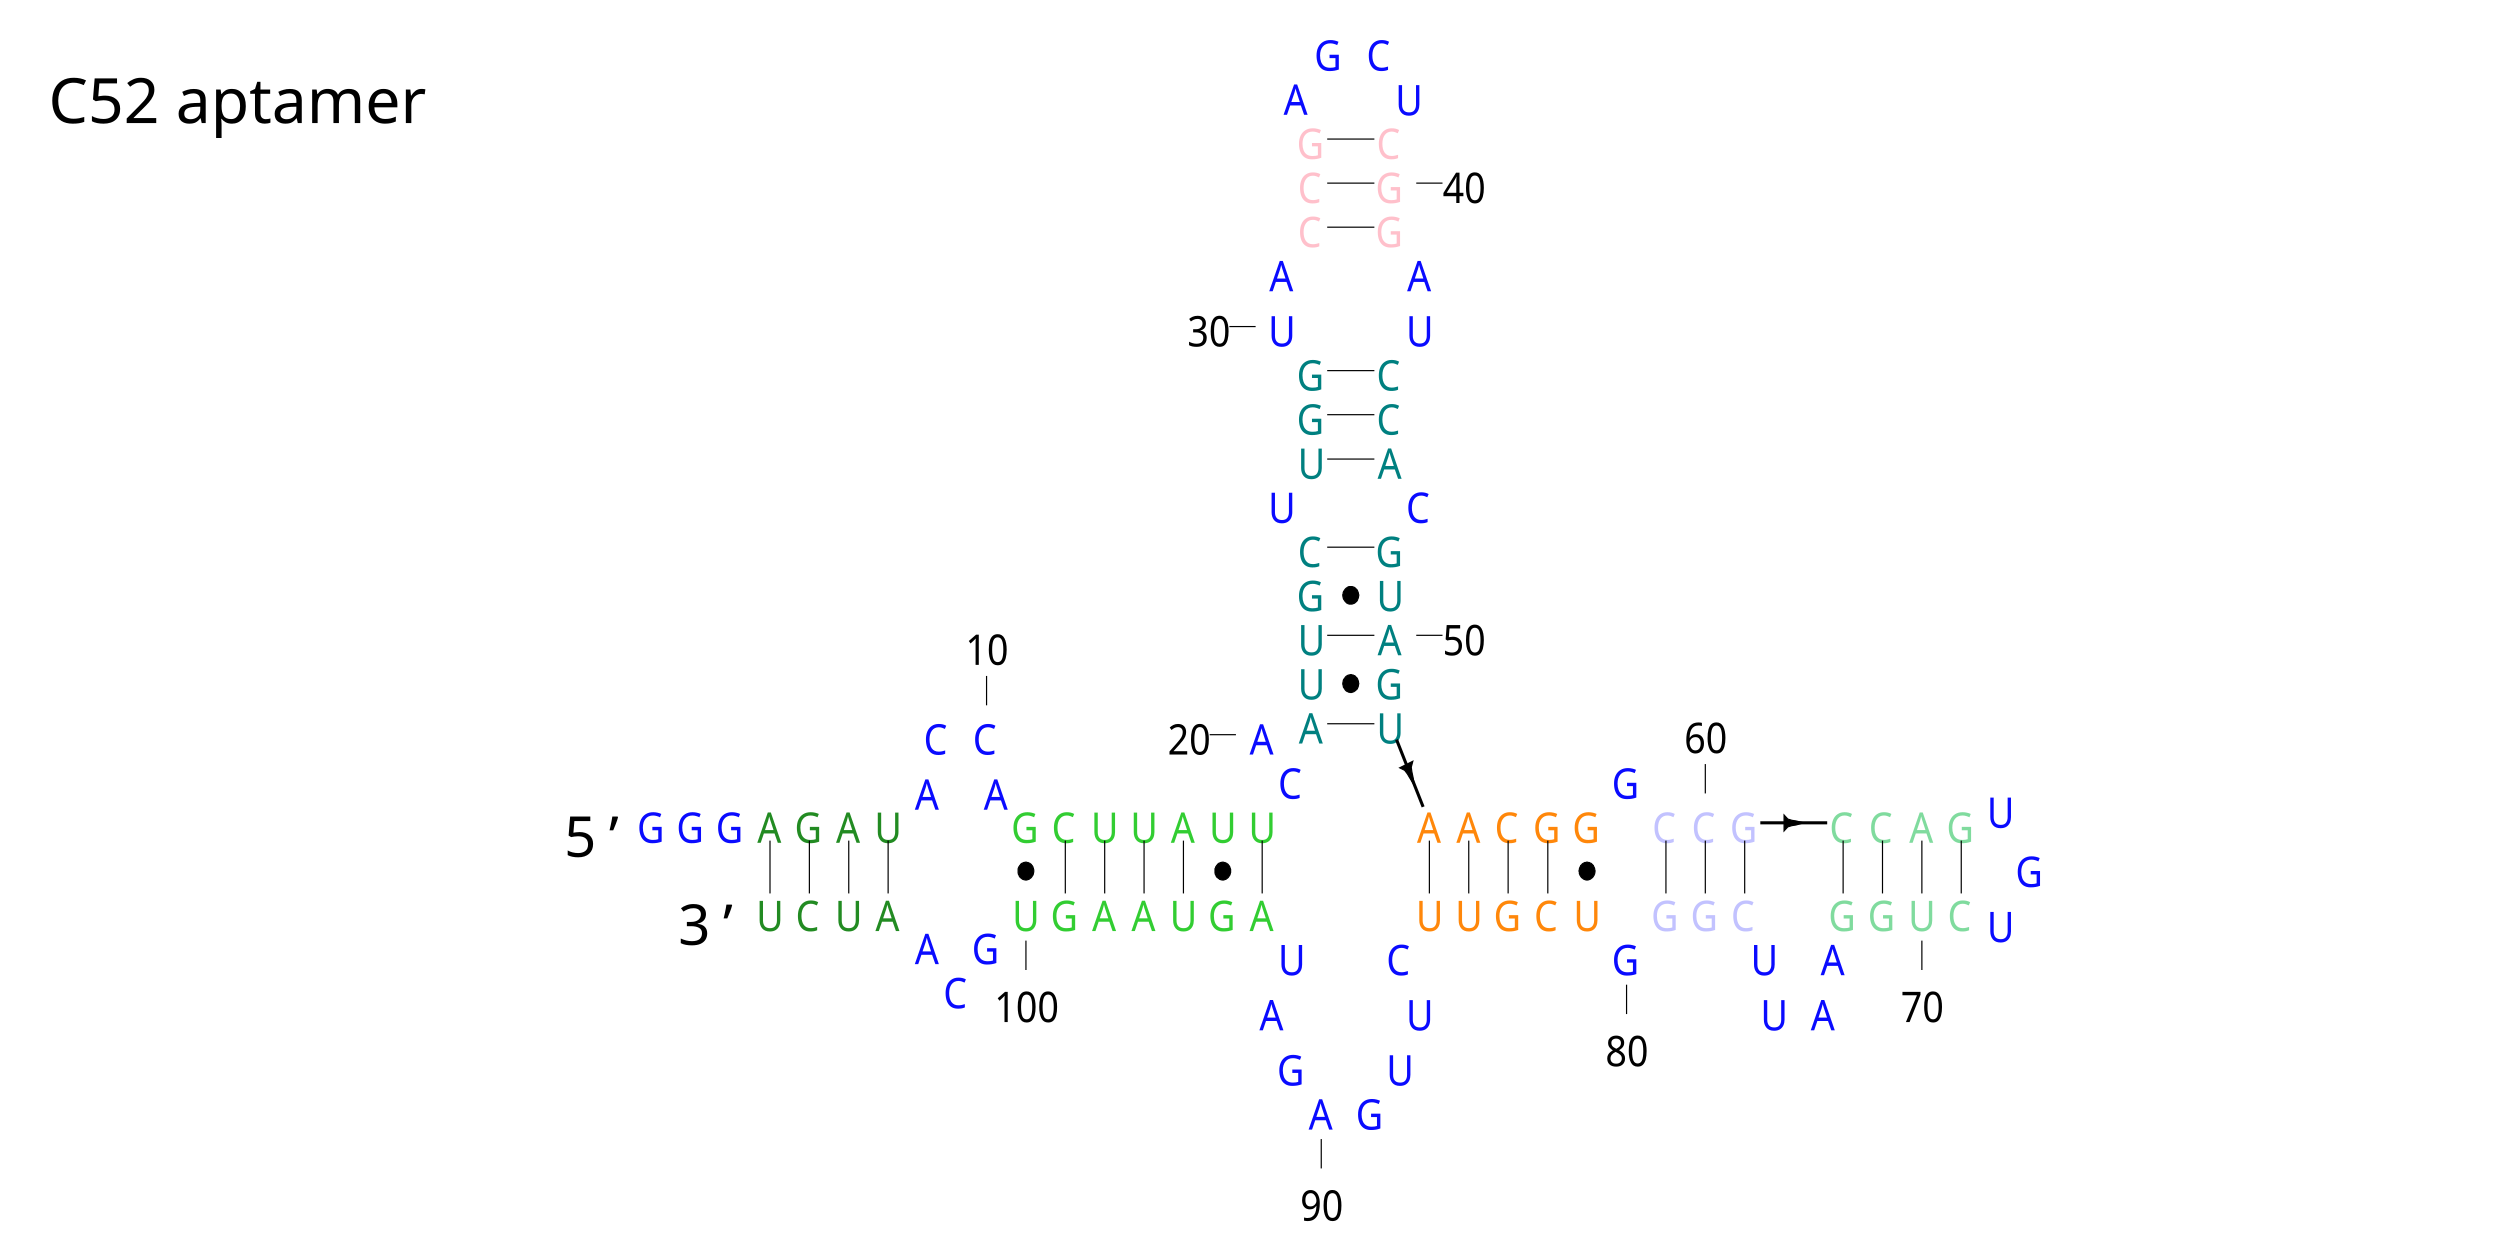
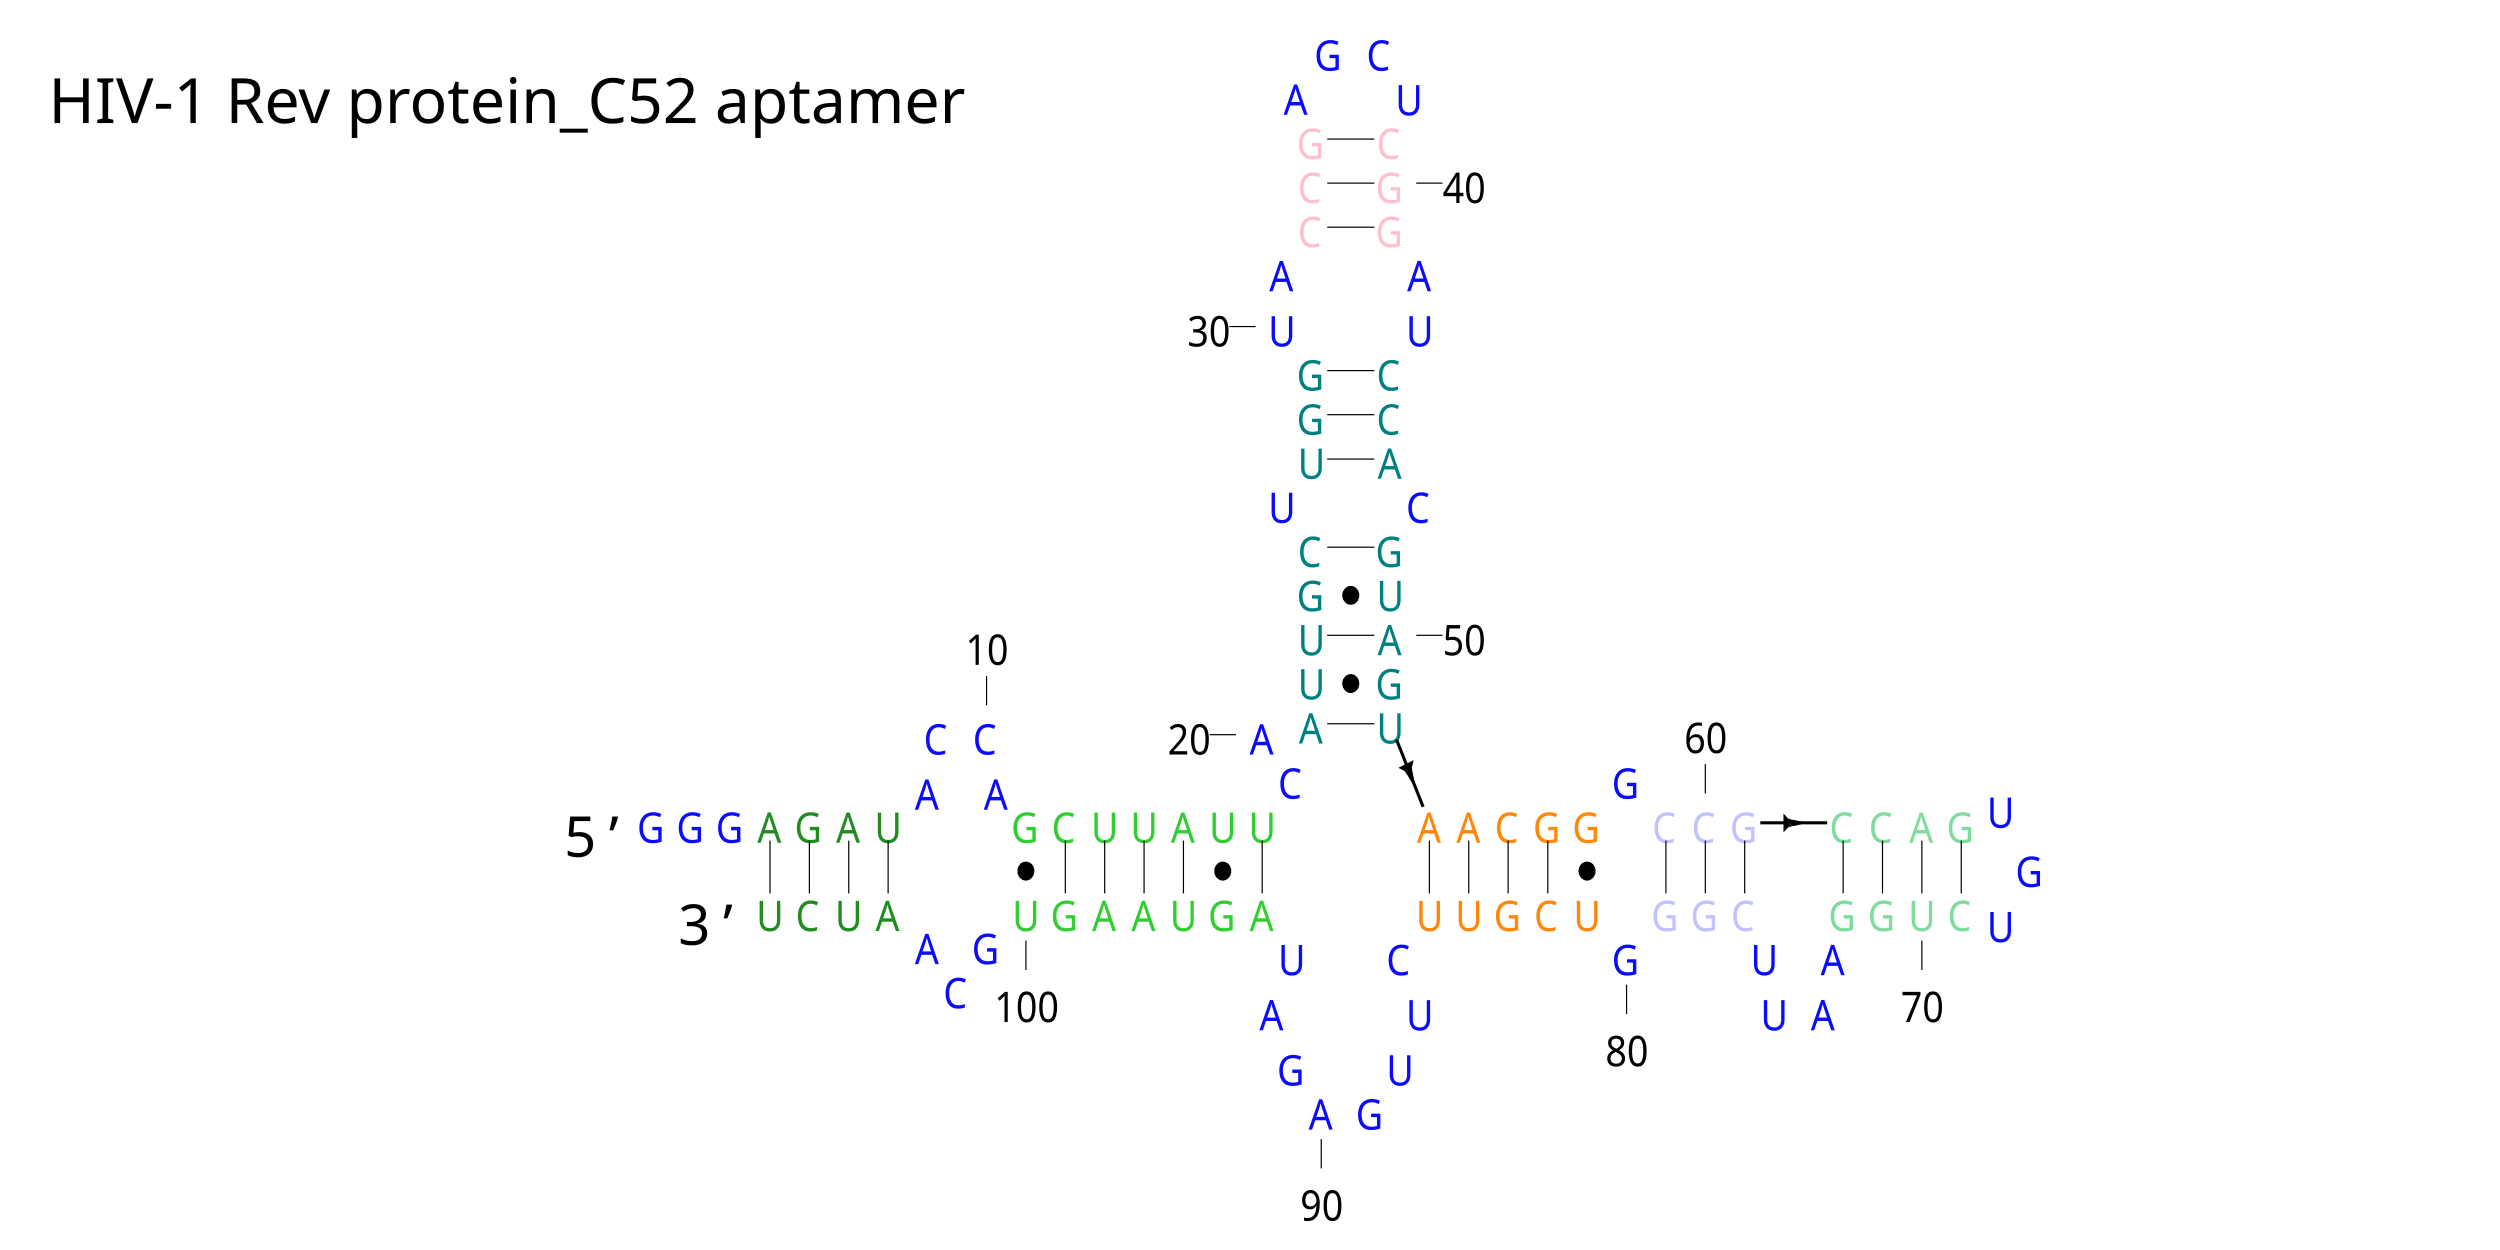
<svg xmlns="http://www.w3.org/2000/svg" version="1.1" id="图层_1" x="0px" y="0px" viewBox="0 0 800 400" style="enable-background:new 0 0 800 400;" xml:space="preserve">
  <style type="text/css">
	.st0{fill:#0A0BFF;}
	.st1{font-family:'ArialMT';}
	.st2{font-size:13.527px;}
	.st3{fill:#228B22;}
	.st4{fill:none;stroke:#000000;stroke-width:0.38;stroke-miterlimit:3.05;}
	.st5{fill:#32CD32;}
	.st6{stroke:#000000;stroke-width:0.38;stroke-miterlimit:3.05;}
	.st7{fill:#008080;}
	.st8{fill:none;stroke:#000000;stroke-width:0.99;stroke-miterlimit:3.05;}
	.st9{fill:#FFC0CB;}
	.st10{fill:#FF870A;}
	.st11{fill:#C2C2FF;}
	.st12{fill:#80DB9E;}
	.st13{font-size:20px;}
	.st14{font-size:18px;}
</style>
  <text transform="matrix(0.89 0 0 1 203.8564 269.6992)" class="st0 st1 st2">G</text>
  <text transform="matrix(0.89 0 0 1 216.457 269.6992)" class="st0 st1 st2">G</text>
  <text transform="matrix(0.89 0 0 1 229.0576 269.6992)" class="st0 st1 st2">G</text>
  <text transform="matrix(0.89 0 0 1 242.3271 269.6992)" class="st3 st1 st2">A</text>
  <text transform="matrix(0.89 0 0 1 254.2588 269.6992)" class="st3 st1 st2">G</text>
  <text transform="matrix(0.89 0 0 1 267.5273 269.6992)" class="st3 st1 st2">A</text>
  <text transform="matrix(0.89 0 0 1 279.8066 269.6992)" class="st3 st1 st2">U</text>
  <text transform="matrix(0.89 0 0 1 292.7422 259.1064)" class="st0 st1 st2">A</text>
  <text transform="matrix(0.89 0 0 1 295.5605 241.4609)" class="st0 st1 st2">C</text>
  <text transform="matrix(0.89 0 0 1 301.8545 322.6367)" class="st0 st1 st2">C</text>
  <text transform="matrix(0.89 0 0 1 292.7422 308.5176)" class="st0 st1 st2">A</text>
  <text transform="matrix(0.89 0 0 1 280.1279 297.9375)" class="st3 st1 st2">A</text>
  <text transform="matrix(0.89 0 0 1 267.1934 297.9375)" class="st3 st1 st2">U</text>
  <text transform="matrix(0.89 0 0 1 254.5928 297.9375)" class="st3 st1 st2">C</text>
  <text transform="matrix(0.89 0 0 1 241.9922 297.9375)" class="st3 st1 st2">U</text>
  <line class="st4" x1="246.4" y1="269" x2="246.4" y2="285.9" />
  <line class="st4" x1="259" y1="269" x2="259" y2="285.9" />
  <line class="st4" x1="271.6" y1="269" x2="271.6" y2="285.9" />
  <line class="st4" x1="284.2" y1="269" x2="284.2" y2="285.9" />
  <text transform="matrix(0.89 0 0 1 311.3018 241.4609)" class="st0 st1 st2">C</text>
  <line class="st4" x1="315.7" y1="225.7" x2="315.7" y2="216.3" />
  <text transform="matrix(0.89 0 0 1 308.9463 212.7471)" class="st1 st2">10</text>
  <text transform="matrix(0.89 0 0 1 314.7891 259.1064)" class="st0 st1 st2">A</text>
  <text transform="matrix(0.89 0 0 1 323.5674 269.6992)" class="st5 st1 st2">G</text>
  <text transform="matrix(0.89 0 0 1 336.5146 269.6992)" class="st5 st1 st2">C</text>
  <text transform="matrix(0.89 0 0 1 349.1152 269.6992)" class="st5 st1 st2">U</text>
  <text transform="matrix(0.89 0 0 1 361.7158 269.6992)" class="st5 st1 st2">U</text>
  <text transform="matrix(0.89 0 0 1 374.6523 269.6992)" class="st5 st1 st2">A</text>
  <text transform="matrix(0.89 0 0 1 386.916 269.6992)" class="st5 st1 st2">U</text>
  <text transform="matrix(0.89 0 0 1 399.5176 269.6992)" class="st5 st1 st2">U</text>
  <text transform="matrix(0.89 0 0 1 408.9785 255.5811)" class="st0 st1 st2">C</text>
  <text transform="matrix(0.89 0 0 1 418.7588 361.4688)" class="st0 st1 st2">A</text>
  <line class="st4" x1="422.8" y1="364.5" x2="422.8" y2="373.9" />
  <text transform="matrix(0.89 0 0 1 416.0703 390.6074)" class="st1 st2">90</text>
  <text transform="matrix(0.89 0 0 1 408.6426 347.3496)" class="st0 st1 st2">G</text>
  <text transform="matrix(0.89 0 0 1 403.0068 329.7031)" class="st0 st1 st2">A</text>
  <text transform="matrix(0.89 0 0 1 408.9785 312.0576)" class="st0 st1 st2">U</text>
  <text transform="matrix(0.89 0 0 1 399.8516 297.9375)" class="st5 st1 st2">A</text>
  <text transform="matrix(0.89 0 0 1 386.582 297.9375)" class="st5 st1 st2">G</text>
  <text transform="matrix(0.89 0 0 1 374.3164 297.9375)" class="st5 st1 st2">U</text>
  <text transform="matrix(0.89 0 0 1 362.0518 297.9375)" class="st5 st1 st2">A</text>
  <text transform="matrix(0.89 0 0 1 349.4512 297.9375)" class="st5 st1 st2">A</text>
  <text transform="matrix(0.89 0 0 1 336.1807 297.9375)" class="st5 st1 st2">G</text>
  <text transform="matrix(0.89 0 0 1 323.9141 297.9375)" class="st5 st1 st2">U</text>
  <line class="st4" x1="328.3" y1="301" x2="328.3" y2="310.4" />
  <text transform="matrix(0.89 0 0 1 318.2002 327.0635)" class="st1 st2">100</text>
  <text transform="matrix(0.89 0 0 1 310.9668 308.5176)" class="st0 st1 st2">G</text>
  <polygon class="st6" points="328.3,281.6 328.4,281.6 328.6,281.6 328.7,281.5 328.9,281.5 329.1,281.4 329.2,281.4 329.4,281.3   329.5,281.2 329.6,281.1 329.8,281 329.9,280.9 330,280.8 330.1,280.7 330.2,280.5 330.3,280.4 330.4,280.2 330.5,280.1   330.6,279.9 330.6,279.8 330.7,279.6 330.7,279.4 330.7,279.2 330.8,279.1 330.8,278.9 330.8,278.7 330.8,278.5 330.8,278.3   330.7,278.2 330.7,278 330.7,277.8 330.6,277.7 330.5,277.5 330.5,277.3 330.4,277.2 330.3,277 330.2,276.9 330.1,276.8 330,276.6   329.8,276.5 329.7,276.4 329.6,276.3 329.4,276.2 329.3,276.2 329.1,276.1 329,276 328.8,276 328.7,276 328.5,275.9 328.4,275.9   328.2,275.9 328,275.9 327.9,276 327.7,276 327.6,276 327.4,276.1 327.3,276.2 327.1,276.2 327,276.3 326.8,276.4 326.7,276.5   326.6,276.6 326.5,276.8 326.4,276.9 326.3,277 326.2,277.2 326.1,277.3 326,277.5 325.9,277.7 325.9,277.8 325.8,278 325.8,278.2   325.8,278.3 325.8,278.5 325.8,278.7 325.8,278.9 325.8,279.1 325.8,279.2 325.8,279.4 325.9,279.6 325.9,279.8 326,279.9   326.1,280.1 326.1,280.2 326.2,280.4 326.3,280.5 326.4,280.7 326.5,280.8 326.6,280.9 326.8,281 326.9,281.1 327,281.2   327.2,281.3 327.3,281.4 327.5,281.4 327.6,281.5 327.8,281.5 328,281.6 328.1,281.6 " />
  <line class="st4" x1="340.9" y1="269" x2="340.9" y2="285.9" />
  <line class="st4" x1="353.5" y1="269" x2="353.5" y2="285.9" />
  <line class="st4" x1="366.1" y1="269" x2="366.1" y2="285.9" />
  <line class="st4" x1="378.7" y1="269" x2="378.7" y2="285.9" />
  <polygon class="st6" points="391.3,281.6 391.4,281.6 391.6,281.6 391.8,281.5 391.9,281.5 392.1,281.4 392.2,281.4 392.4,281.3   392.5,281.2 392.6,281.1 392.8,281 392.9,280.9 393,280.8 393.1,280.7 393.2,280.5 393.3,280.4 393.4,280.2 393.5,280.1   393.6,279.9 393.6,279.8 393.7,279.6 393.7,279.4 393.8,279.2 393.8,279.1 393.8,278.9 393.8,278.7 393.8,278.5 393.8,278.3   393.8,278.2 393.7,278 393.7,277.8 393.6,277.7 393.5,277.5 393.5,277.3 393.4,277.2 393.3,277 393.2,276.9 393.1,276.8 393,276.6   392.8,276.5 392.7,276.4 392.6,276.3 392.4,276.2 392.3,276.2 392.1,276.1 392,276 391.8,276 391.7,276 391.5,275.9 391.4,275.9   391.2,275.9 391,275.9 390.9,276 390.7,276 390.6,276 390.4,276.1 390.3,276.2 390.1,276.2 390,276.3 389.9,276.4 389.7,276.5   389.6,276.6 389.5,276.8 389.4,276.9 389.3,277 389.2,277.2 389.1,277.3 389,277.5 389,277.7 388.9,277.8 388.8,278 388.8,278.2   388.8,278.3 388.8,278.5 388.8,278.7 388.8,278.9 388.8,279.1 388.8,279.2 388.8,279.4 388.9,279.6 388.9,279.8 389,279.9   389.1,280.1 389.1,280.2 389.2,280.4 389.3,280.5 389.4,280.7 389.5,280.8 389.7,280.9 389.8,281 389.9,281.1 390.1,281.2   390.2,281.3 390.3,281.4 390.5,281.4 390.6,281.5 390.8,281.5 391,281.6 391.1,281.6 " />
  <line class="st4" x1="403.9" y1="269" x2="403.9" y2="285.9" />
  <text transform="matrix(0.89 0 0 1 399.8516 241.4609)" class="st0 st1 st2">A</text>
  <line class="st4" x1="395.5" y1="235.1" x2="387.1" y2="235.1" />
  <text transform="matrix(0.89 0 0 1 373.6475 241.4609)" class="st1 st2">20</text>
  <text transform="matrix(0.89 0 0 1 415.6055 237.9209)" class="st7 st1 st2">A</text>
  <text transform="matrix(0.89 0 0 1 415.2725 223.8027)" class="st7 st1 st2">U</text>
  <text transform="matrix(0.89 0 0 1 415.2725 209.6836)" class="st7 st1 st2">U</text>
  <text transform="matrix(0.89 0 0 1 414.9365 195.564)" class="st7 st1 st2">G</text>
  <text transform="matrix(0.89 0 0 1 415.2725 181.4458)" class="st7 st1 st2">C</text>
  <text transform="matrix(0.89 0 0 1 405.8232 167.3267)" class="st0 st1 st2">U</text>
  <text transform="matrix(0.89 0 0 1 449.9316 167.3267)" class="st0 st1 st2">C</text>
  <text transform="matrix(0.89 0 0 1 440.1494 181.4458)" class="st7 st1 st2">G</text>
  <text transform="matrix(0.89 0 0 1 440.4854 195.564)" class="st7 st1 st2">U</text>
  <text transform="matrix(0.89 0 0 1 440.8213 209.6836)" class="st7 st1 st2">A</text>
  <line class="st4" x1="453.2" y1="203.3" x2="461.6" y2="203.3" />
  <text transform="matrix(0.89 0 0 1 461.6445 209.6836)" class="st1 st2">50</text>
  <text transform="matrix(0.89 0 0 1 440.1494 223.8027)" class="st7 st1 st2">G</text>
  <text transform="matrix(0.89 0 0 1 440.4854 237.9209)" class="st7 st1 st2">U</text>
  <line class="st4" x1="424.7" y1="231.6" x2="439.8" y2="231.6" />
  <polygon class="st6" points="434.8,218.7 434.8,218.6 434.7,218.4 434.7,218.2 434.7,218 434.6,217.9 434.6,217.7 434.5,217.5   434.4,217.4 434.4,217.2 434.3,217.1 434.2,216.9 434.1,216.8 433.9,216.7 433.8,216.5 433.7,216.4 433.6,216.3 433.4,216.2   433.3,216.2 433.1,216.1 433,216 432.8,216 432.7,216 432.5,215.9 432.4,215.9 432.2,215.9 432,215.9 431.9,216 431.7,216   431.6,216 431.4,216.1 431.3,216.1 431.1,216.2 431,216.3 430.8,216.4 430.7,216.5 430.6,216.6 430.5,216.7 430.4,216.9 430.3,217   430.2,217.1 430.1,217.3 430,217.4 429.9,217.6 429.9,217.8 429.8,217.9 429.8,218.1 429.8,218.3 429.7,218.5 429.7,218.7   429.7,218.8 429.7,219 429.8,219.2 429.8,219.4 429.8,219.5 429.9,219.7 429.9,219.9 430,220 430.1,220.2 430.2,220.3 430.3,220.5   430.4,220.6 430.5,220.8 430.6,220.9 430.7,221 430.8,221.1 431,221.2 431.1,221.3 431.3,221.3 431.4,221.4 431.6,221.5   431.7,221.5 431.9,221.5 432,221.6 432.2,221.6 432.4,221.6 432.5,221.6 432.7,221.5 432.8,221.5 433,221.4 433.1,221.4   433.3,221.3 433.4,221.2 433.6,221.1 433.7,221 433.8,220.9 433.9,220.8 434.1,220.7 434.2,220.6 434.3,220.4 434.4,220.3   434.4,220.1 434.5,220 434.6,219.8 434.6,219.6 434.7,219.5 434.7,219.3 434.7,219.1 434.8,218.9 " />
  <line class="st4" x1="424.7" y1="203.3" x2="439.8" y2="203.3" />
  <polygon class="st6" points="434.8,190.5 434.8,190.3 434.7,190.1 434.7,190 434.7,189.8 434.6,189.6 434.6,189.5 434.5,189.3   434.4,189.1 434.4,189 434.3,188.8 434.2,188.7 434.1,188.6 433.9,188.4 433.8,188.3 433.7,188.2 433.6,188.1 433.4,188   433.3,187.9 433.1,187.9 433,187.8 432.8,187.8 432.7,187.7 432.5,187.7 432.4,187.7 432.2,187.7 432,187.7 431.9,187.7   431.7,187.7 431.6,187.8 431.4,187.8 431.3,187.9 431.1,188 431,188.1 430.8,188.2 430.7,188.3 430.6,188.4 430.5,188.5   430.4,188.6 430.3,188.8 430.2,188.9 430.1,189.1 430,189.2 429.9,189.4 429.9,189.5 429.8,189.7 429.8,189.9 429.8,190.1   429.7,190.2 429.7,190.4 429.7,190.6 429.7,190.8 429.8,190.9 429.8,191.1 429.8,191.3 429.9,191.5 429.9,191.6 430,191.8   430.1,191.9 430.2,192.1 430.3,192.2 430.4,192.4 430.5,192.5 430.6,192.6 430.7,192.7 430.8,192.8 431,193 431.1,193 431.3,193.1   431.4,193.2 431.6,193.2 431.7,193.3 431.9,193.3 432,193.3 432.2,193.3 432.4,193.3 432.5,193.3 432.7,193.3 432.8,193.2   433,193.2 433.1,193.1 433.3,193.1 433.4,193 433.6,192.9 433.7,192.8 433.8,192.7 433.9,192.6 434.1,192.5 434.2,192.3   434.3,192.2 434.4,192 434.4,191.9 434.5,191.7 434.6,191.5 434.6,191.4 434.7,191.2 434.7,191 434.7,190.9 434.8,190.7 " />
  <line class="st4" x1="424.7" y1="175.1" x2="439.8" y2="175.1" />
  <line class="st8" x1="446.9" y1="236.7" x2="455.4" y2="258.2" />
  <polygon class="st6" points="452.1,243.6 451.6,245.5 451.8,247 452.1,248.4 452.6,251.3 451.1,248.9 450.4,247.7 449.5,246.5   447.9,245.7 " />
  <text transform="matrix(0.89 0 0 1 415.2725 153.2075)" class="st7 st1 st2">U</text>
  <text transform="matrix(0.89 0 0 1 414.9365 139.0884)" class="st7 st1 st2">G</text>
  <text transform="matrix(0.89 0 0 1 414.9365 124.9692)" class="st7 st1 st2">G</text>
  <text transform="matrix(0.89 0 0 1 405.8232 110.8501)" class="st0 st1 st2">U</text>
  <line class="st4" x1="401.8" y1="104.5" x2="393.4" y2="104.5" />
  <text transform="matrix(0.89 0 0 1 379.9531 110.8501)" class="st1 st2">30</text>
  <text transform="matrix(0.89 0 0 1 449.9316 110.8501)" class="st0 st1 st2">U</text>
  <text transform="matrix(0.89 0 0 1 440.4854 124.9692)" class="st7 st1 st2">C</text>
  <text transform="matrix(0.89 0 0 1 440.4854 139.0884)" class="st7 st1 st2">C</text>
  <text transform="matrix(0.89 0 0 1 440.8213 153.2075)" class="st7 st1 st2">A</text>
  <line class="st4" x1="424.7" y1="146.9" x2="439.8" y2="146.9" />
  <line class="st4" x1="424.7" y1="132.7" x2="439.8" y2="132.7" />
  <line class="st4" x1="424.7" y1="118.6" x2="439.8" y2="118.6" />
  <text transform="matrix(0.89 0 0 1 406.1592 93.2036)" class="st0 st1 st2">A</text>
  <text transform="matrix(0.89 0 0 1 415.2725 79.0845)" class="st9 st1 st2">C</text>
  <text transform="matrix(0.89 0 0 1 415.2725 64.9653)" class="st9 st1 st2">C</text>
  <text transform="matrix(0.89 0 0 1 414.9365 50.8472)" class="st9 st1 st2">G</text>
  <text transform="matrix(0.89 0 0 1 410.7452 36.7271)" class="st0 st1 st2">A</text>
  <text transform="matrix(0.89 0 0 1 420.5544 22.6079)" class="st0 st1 st2">G</text>
  <text transform="matrix(0.89 0 0 1 437.2751 22.6079)" class="st0 st1 st2">C</text>
  <text transform="matrix(0.89 0 0 1 446.4922 36.8892)" class="st0 st1 st2">U</text>
  <text transform="matrix(0.89 0 0 1 440.4854 50.8472)" class="st9 st1 st2">C</text>
  <text transform="matrix(0.89 0 0 1 440.1494 64.9653)" class="st9 st1 st2">G</text>
  <line class="st4" x1="453.2" y1="58.6" x2="461.6" y2="58.6" />
  <text transform="matrix(0.89 0 0 1 461.6445 64.9653)" class="st1 st2">40</text>
  <text transform="matrix(0.89 0 0 1 440.1494 79.0845)" class="st9 st1 st2">G</text>
  <text transform="matrix(0.89 0 0 1 450.2676 93.2036)" class="st0 st1 st2">A</text>
  <line class="st4" x1="424.7" y1="72.7" x2="439.8" y2="72.7" />
  <line class="st4" x1="424.7" y1="58.6" x2="439.8" y2="58.6" />
  <line class="st4" x1="424.7" y1="44.5" x2="439.8" y2="44.5" />
  <text transform="matrix(0.89 0 0 1 453.4189 269.6992)" class="st10 st1 st2">A</text>
  <text transform="matrix(0.89 0 0 1 466.0225 269.6992)" class="st10 st1 st2">A</text>
  <text transform="matrix(0.89 0 0 1 478.2861 269.6992)" class="st10 st1 st2">C</text>
  <text transform="matrix(0.89 0 0 1 490.5518 269.6992)" class="st10 st1 st2">G</text>
  <text transform="matrix(0.89 0 0 1 503.1533 269.6992)" class="st10 st1 st2">G</text>
  <text transform="matrix(0.89 0 0 1 515.7529 255.5811)" class="st0 st1 st2">G</text>
  <text transform="matrix(0.89 0 0 1 515.7529 312.0576)" class="st0 st1 st2">G</text>
  <line class="st4" x1="520.5" y1="315.1" x2="520.5" y2="324.5" />
  <text transform="matrix(0.89 0 0 1 513.7314 341.1846)" class="st1 st2">80</text>
  <text transform="matrix(0.89 0 0 1 503.4873 297.9375)" class="st10 st1 st2">U</text>
  <text transform="matrix(0.89 0 0 1 490.8877 297.9375)" class="st10 st1 st2">C</text>
  <text transform="matrix(0.89 0 0 1 477.9521 297.9375)" class="st10 st1 st2">G</text>
  <text transform="matrix(0.89 0 0 1 465.6865 297.9375)" class="st10 st1 st2">U</text>
  <text transform="matrix(0.89 0 0 1 453.085 297.9375)" class="st10 st1 st2">U</text>
  <text transform="matrix(0.89 0 0 1 443.626 312.0576)" class="st0 st1 st2">C</text>
  <text transform="matrix(0.89 0 0 1 449.9316 329.7031)" class="st0 st1 st2">U</text>
  <text transform="matrix(0.89 0 0 1 443.626 347.3496)" class="st0 st1 st2">U</text>
  <text transform="matrix(0.89 0 0 1 433.8438 361.4688)" class="st0 st1 st2">G</text>
  <line class="st4" x1="457.4" y1="269" x2="457.4" y2="285.9" />
  <line class="st4" x1="470" y1="269" x2="470" y2="285.9" />
  <line class="st4" x1="482.6" y1="269" x2="482.6" y2="285.9" />
  <line class="st4" x1="495.3" y1="269" x2="495.3" y2="285.9" />
  <polygon class="st6" points="507.9,281.6 508,281.6 508.2,281.6 508.3,281.5 508.5,281.5 508.6,281.4 508.8,281.4 508.9,281.3   509.1,281.2 509.2,281.1 509.3,281 509.5,280.9 509.6,280.8 509.7,280.7 509.8,280.5 509.9,280.4 510,280.2 510.1,280.1   510.1,279.9 510.2,279.8 510.3,279.6 510.3,279.4 510.3,279.2 510.4,279.1 510.4,278.9 510.4,278.7 510.4,278.5 510.3,278.3   510.3,278.2 510.3,278 510.2,277.8 510.2,277.7 510.1,277.5 510,277.3 509.9,277.2 509.9,277 509.8,276.9 509.7,276.8 509.5,276.6   509.4,276.5 509.3,276.4 509.2,276.3 509,276.2 508.9,276.2 508.7,276.1 508.6,276 508.4,276 508.2,276 508.1,275.9 507.9,275.9   507.8,275.9 507.6,275.9 507.5,276 507.3,276 507.1,276 507,276.1 506.8,276.2 506.7,276.2 506.6,276.3 506.4,276.4 506.3,276.5   506.2,276.6 506.1,276.8 505.9,276.9 505.8,277 505.8,277.2 505.7,277.3 505.6,277.5 505.5,277.7 505.5,277.8 505.4,278   505.4,278.2 505.4,278.3 505.3,278.5 505.3,278.7 505.3,278.9 505.4,279.1 505.4,279.2 505.4,279.4 505.4,279.6 505.5,279.8   505.6,279.9 505.6,280.1 505.7,280.2 505.8,280.4 505.9,280.5 506,280.7 506.1,280.8 506.2,280.9 506.4,281 506.5,281.1   506.6,281.2 506.8,281.3 506.9,281.4 507.1,281.4 507.2,281.5 507.4,281.5 507.5,281.6 507.7,281.6 " />
  <text transform="matrix(0.89 0 0 1 528.7002 269.6992)" class="st11 st1 st2">C</text>
  <text transform="matrix(0.89 0 0 1 541.3018 269.6992)" class="st11 st1 st2">C</text>
  <line class="st4" x1="545.7" y1="253.9" x2="545.7" y2="244.5" />
  <text transform="matrix(0.89 0 0 1 538.9473 240.9854)" class="st1 st2">60</text>
  <text transform="matrix(0.89 0 0 1 553.5674 269.6992)" class="st11 st1 st2">G</text>
  <text transform="matrix(0.89 0 0 1 563.3496 329.7031)" class="st0 st1 st2">U</text>
  <text transform="matrix(0.89 0 0 1 560.1963 312.0576)" class="st0 st1 st2">U</text>
  <text transform="matrix(0.89 0 0 1 553.9014 297.9375)" class="st11 st1 st2">C</text>
  <text transform="matrix(0.89 0 0 1 540.9678 297.9375)" class="st11 st1 st2">G</text>
  <text transform="matrix(0.89 0 0 1 528.3545 297.9375)" class="st11 st1 st2">G</text>
  <line class="st4" x1="533.1" y1="269" x2="533.1" y2="285.9" />
  <line class="st4" x1="545.7" y1="269" x2="545.7" y2="285.9" />
  <line class="st8" x1="563.3" y1="263.3" x2="584.7" y2="263.3" />
  <polygon class="st6" points="570.9,260.8 572.1,262.1 573.4,262.5 574.7,262.7 577.2,263.3 574.7,264 573.4,264.2 572.1,264.6   570.9,265.9 " />
  <line class="st4" x1="558.3" y1="269" x2="558.3" y2="285.9" />
  <text transform="matrix(0.89 0 0 1 585.4102 269.6992)" class="st12 st1 st2">C</text>
  <text transform="matrix(0.89 0 0 1 598.0117 269.6992)" class="st12 st1 st2">C</text>
  <text transform="matrix(0.89 0 0 1 610.9453 269.6992)" class="st12 st1 st2">A</text>
  <text transform="matrix(0.89 0 0 1 622.877 269.6992)" class="st12 st1 st2">G</text>
  <text transform="matrix(0.89 0 0 1 635.8125 264.8867)" class="st0 st1 st2">U</text>
  <text transform="matrix(0.89 0 0 1 644.9375 283.8184)" class="st0 st1 st2">G</text>
  <text transform="matrix(0.89 0 0 1 635.8125 301.4648)" class="st0 st1 st2">U</text>
  <text transform="matrix(0.89 0 0 1 623.2129 297.9375)" class="st12 st1 st2">C</text>
  <text transform="matrix(0.89 0 0 1 610.6113 297.9375)" class="st12 st1 st2">U</text>
  <line class="st4" x1="615" y1="301" x2="615" y2="310.4" />
  <text transform="matrix(0.89 0 0 1 608.2559 327.0635)" class="st1 st2">70</text>
  <text transform="matrix(0.89 0 0 1 597.6758 297.9375)" class="st12 st1 st2">G</text>
  <text transform="matrix(0.89 0 0 1 585.0762 297.9375)" class="st12 st1 st2">G</text>
  <text transform="matrix(0.89 0 0 1 582.5908 312.0576)" class="st0 st1 st2">A</text>
  <text transform="matrix(0.89 0 0 1 579.4375 329.7031)" class="st0 st1 st2">A</text>
  <line class="st4" x1="589.8" y1="269" x2="589.8" y2="285.9" />
  <line class="st4" x1="602.4" y1="269" x2="602.4" y2="285.9" />
  <line class="st4" x1="615" y1="269" x2="615" y2="285.9" />
  <line class="st4" x1="627.6" y1="269" x2="627.6" y2="285.9" />
-   <text transform="matrix(1 0 0 1 15.5098 39.3712)" class="st1 st13">C52 aptamer</text>
+   <text transform="matrix(1 0 0 1 15.5098 39.3712)" class="st1 st13">HIV-1 Rev protein_C52 aptamer</text>
  <text transform="matrix(1 0 0 1 180.5225 274.1533)" class="st1 st14">5</text>
  <text transform="matrix(1 0 0 1 194.834 274.1533)" class="st1 st14">’</text>
  <text transform="matrix(1 0 0 1 217.0361 302.3271)" class="st1 st14">3</text>
  <text transform="matrix(1 0 0 1 231.3486 302.3271)" class="st1 st14">’</text>
</svg>
